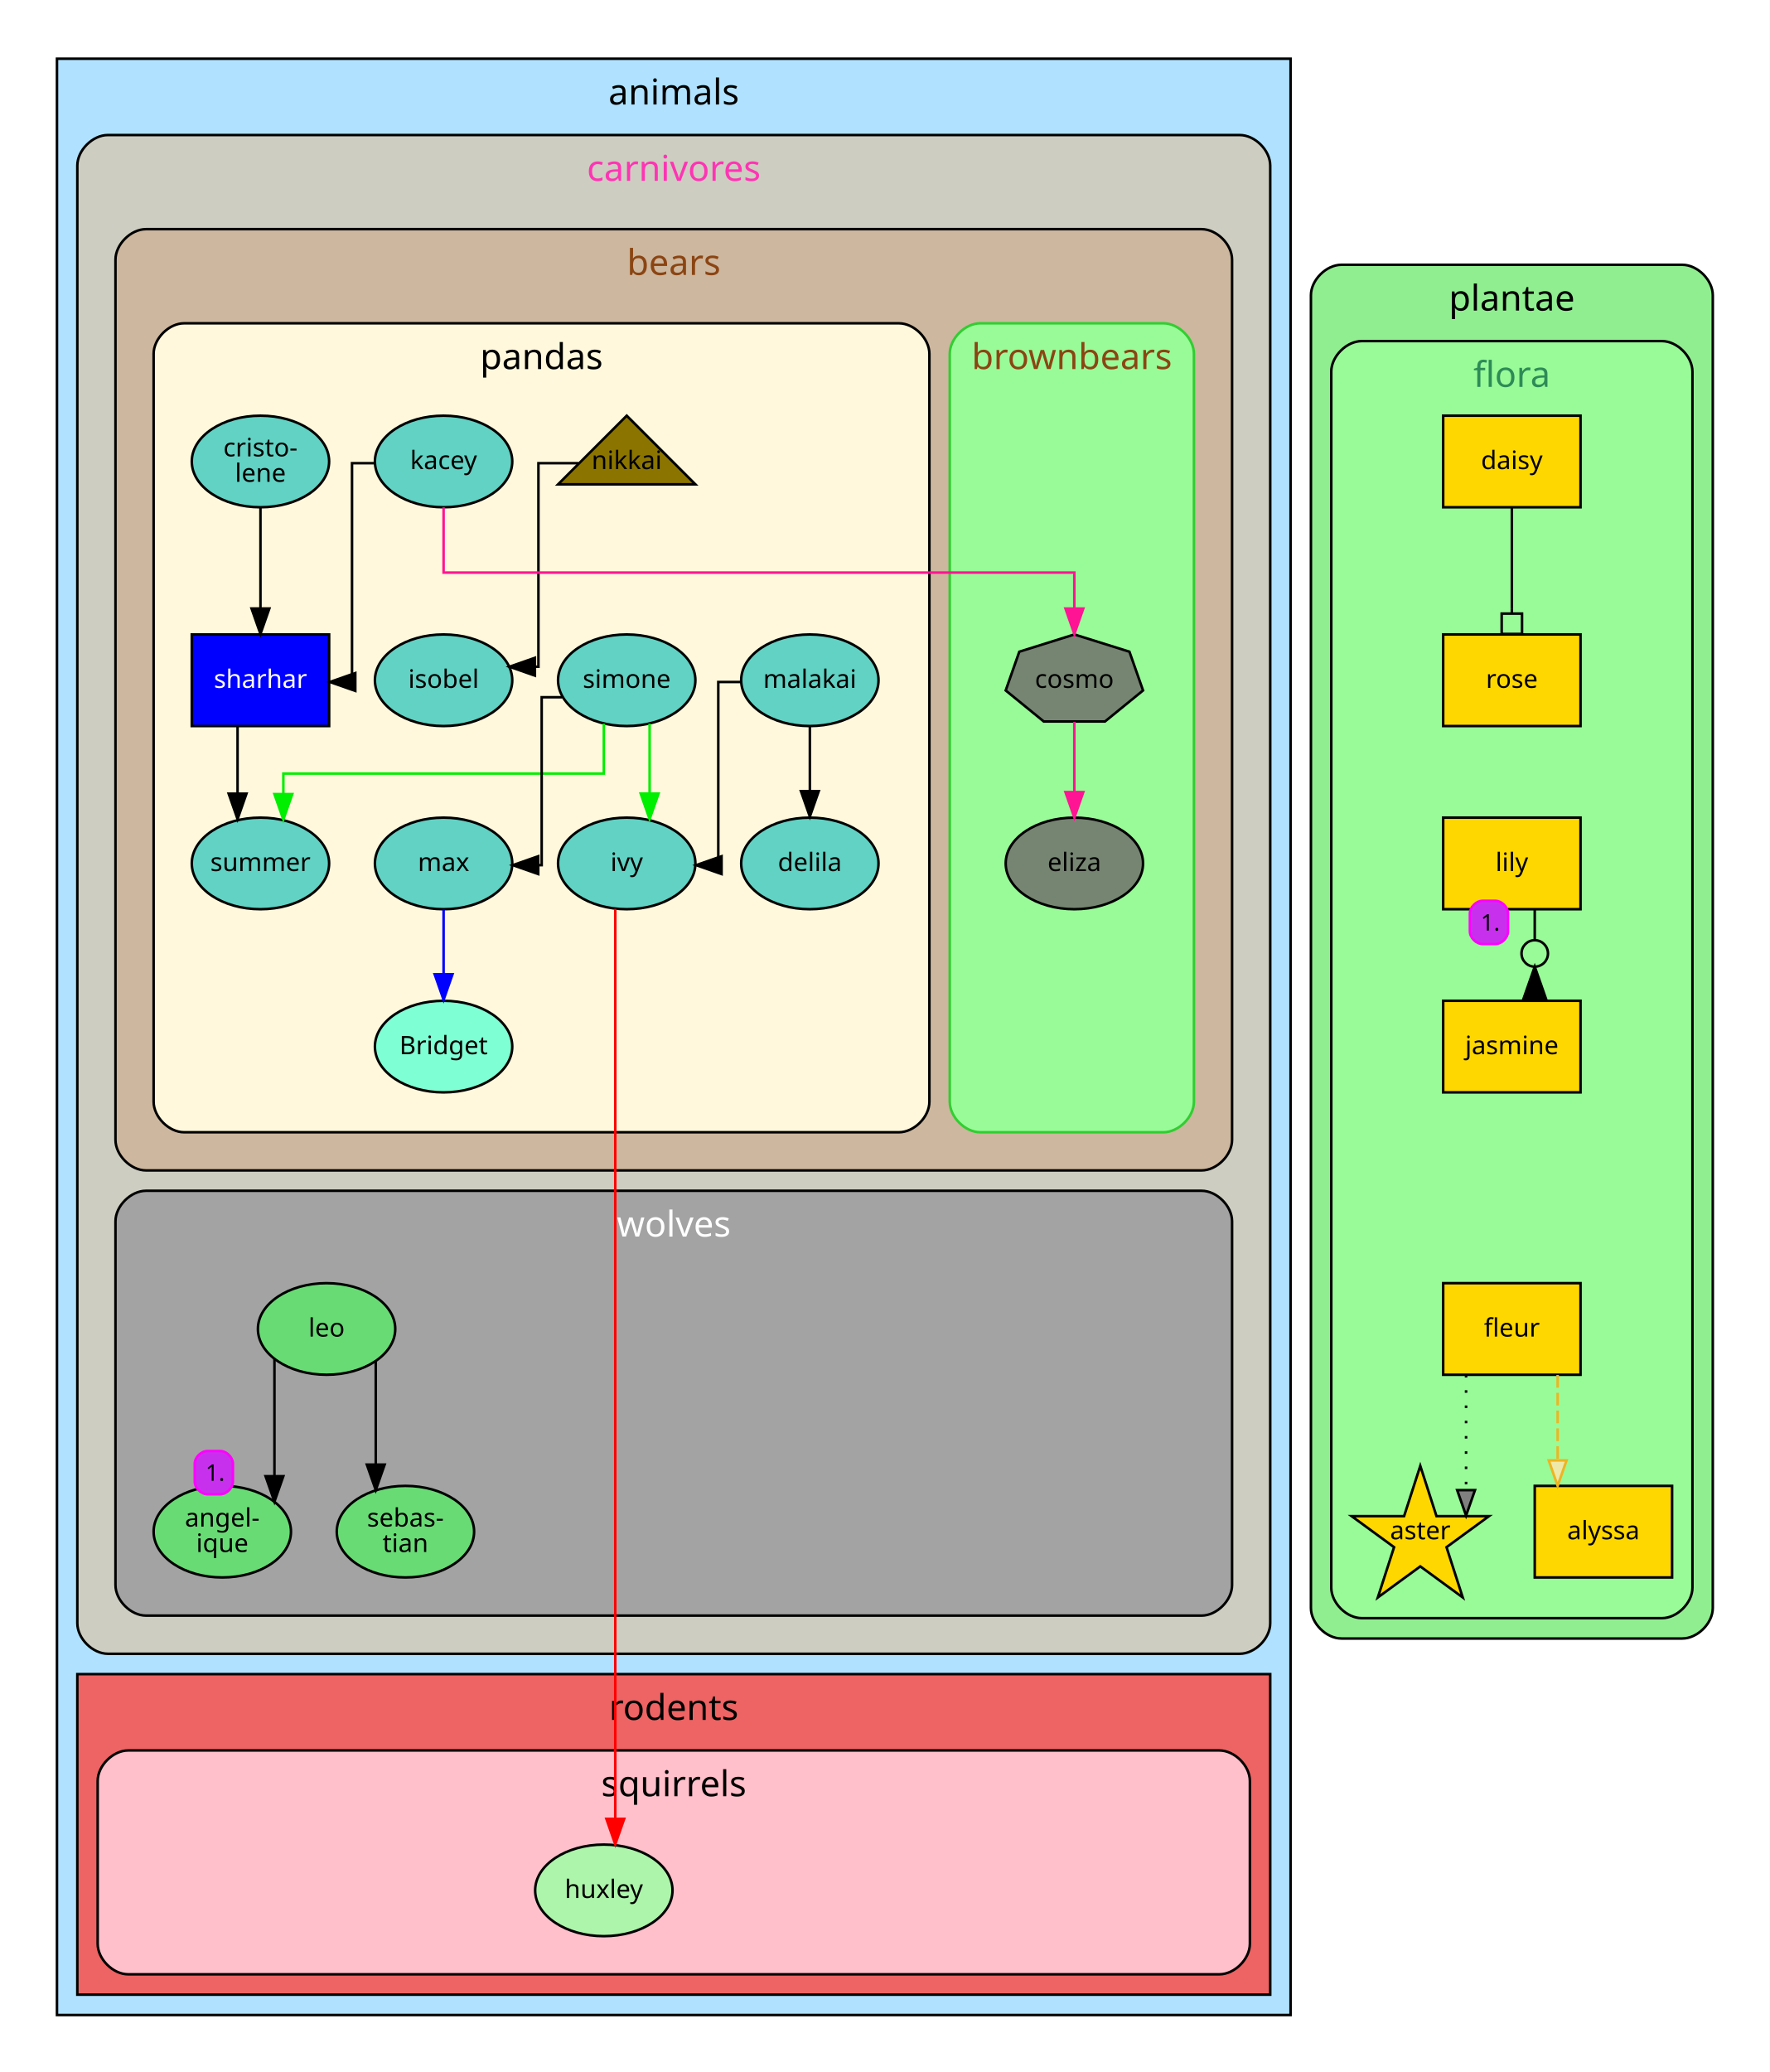
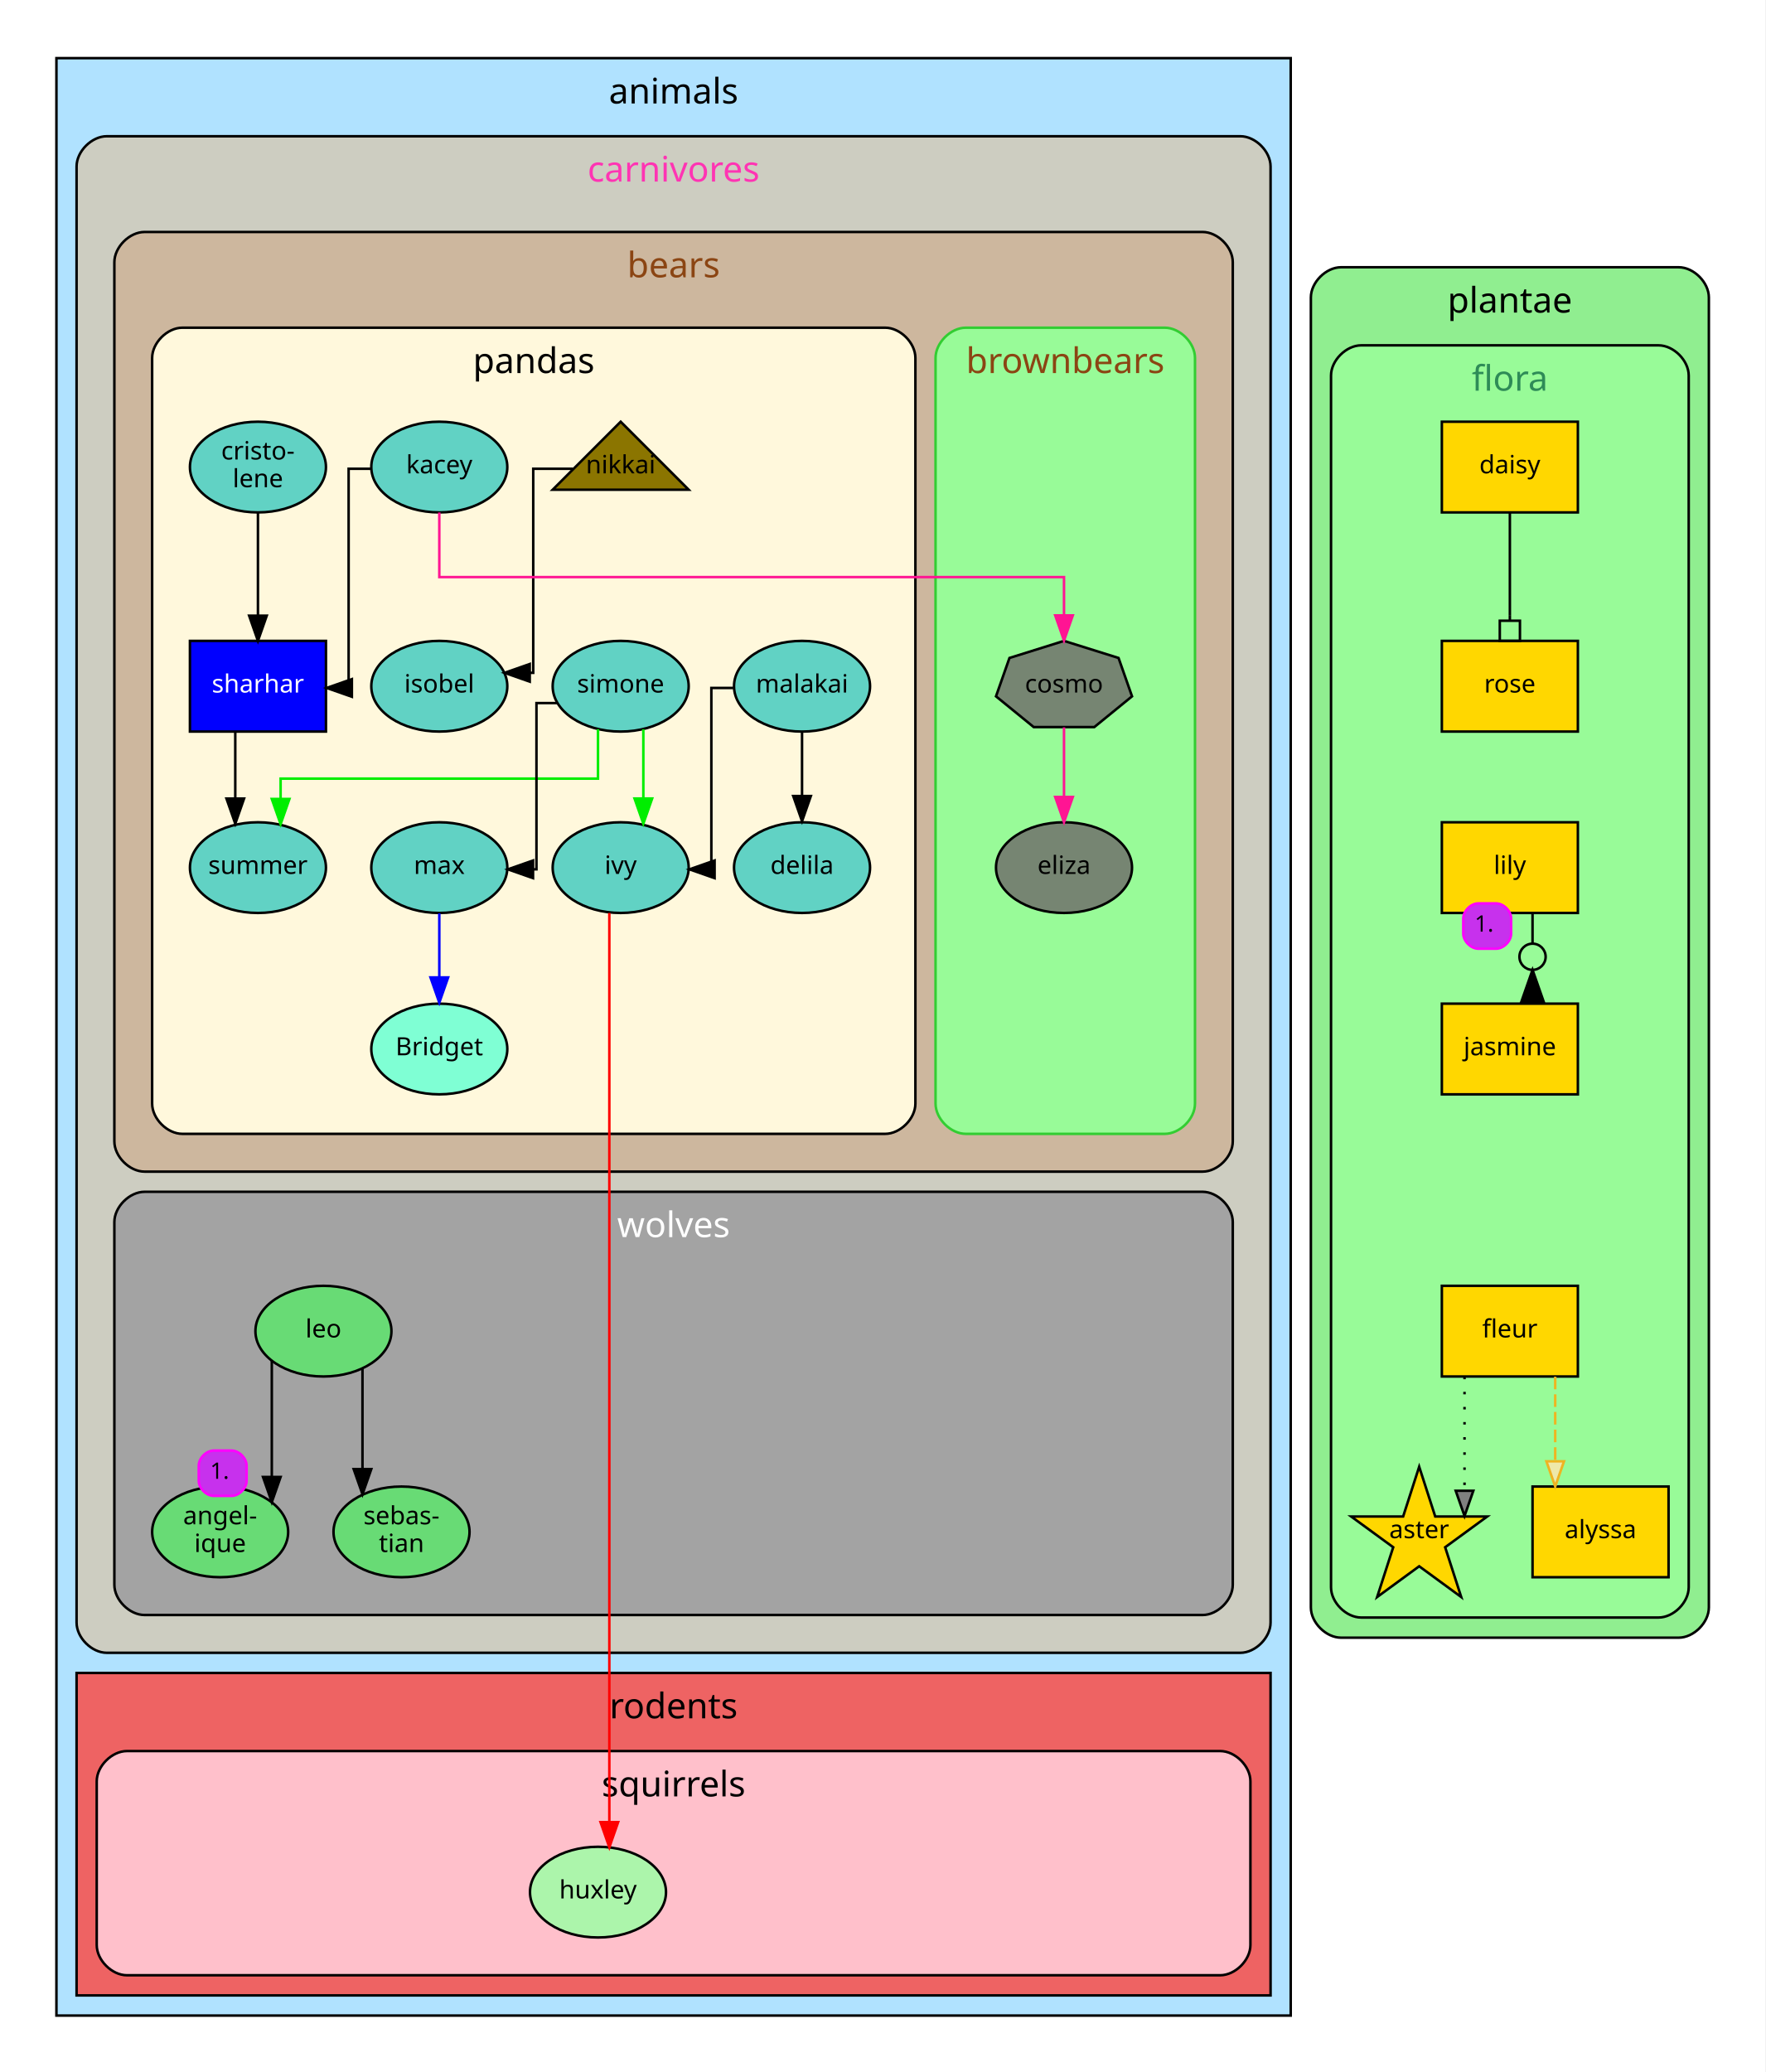
- <svg xmlns="http://www.w3.org/2000/svg" xmlns:xlink="http://www.w3.org/1999/xlink" width="695.8pt" height="814.48pt" viewBox="0.00 0.00 695.8 814.48">
-   <g id="graph0" class="graph" transform="scale(1 1) rotate(0) translate(14.4 800.08)">
-     <polygon fill="white" stroke="transparent" points="-14.4,14.4 -14.4,-800.08 681.4,-800.08 681.4,14.4 -14.4,14.4" />
+ <svg xmlns="http://www.w3.org/2000/svg" xmlns:xlink="http://www.w3.org/1999/xlink" width="700.8pt" height="822.48pt" viewBox="0.00 0.00 700.8 822.48">
+   <g id="graph0" class="graph" transform="scale(1 1) rotate(0) translate(14.4 808.08)">
+     <polygon fill="white" stroke="transparent" points="-14.4,14.4 -14.4,-808.08 686.4,-808.08 686.4,14.4 -14.4,14.4" />
    <g id="clust1" class="cluster">
-       <polygon fill="#b0e2ff" stroke="black" points="8,-777 8,-8 493,-8 493,-777 8,-777" />
-       <text text-anchor="middle" x="250.5" y="-759" font-family="sans-serif" font-size="14.00">animals</text>
+       <polygon fill="#b0e2ff" stroke="black" points="8,-785 8,-8 498,-8 498,-785 8,-785" />
+       <text text-anchor="middle" x="253" y="-767" font-family="sans-serif" font-size="14.00">animals</text>
    </g>
    <g id="clust2" class="cluster">
-       <path fill="#cdcdc1" stroke="black" d="M 28.0,-150 l 445.0,0 c 6.0 0 12.0 -6.0 12.0 -12.0 l 0,-573.0 c 0 -6.0 -6.0 -12.0 -12.0 -12.0 l -445.0,0 c -6.0 0 -12.0 6.0 -12.0 12.0 l 0,573.0 c 0 6.0 6.0 12.0 12.0 12.0" />
-       <text text-anchor="middle" x="250.5" y="-729" font-family="sans-serif" font-size="14.00" fill="#ff34b3">carnivores</text>
+       <path fill="#cdcdc1" stroke="black" d="M 28.0,-152 l 450.0,0 c 6.0 0 12.0 -6.0 12.0 -12.0 l 0,-578.0 c 0 -6.0 -6.0 -12.0 -12.0 -12.0 l -450.0,0 c -6.0 0 -12.0 6.0 -12.0 12.0 l 0,578.0 c 0 6.0 6.0 12.0 12.0 12.0" />
+       <text text-anchor="middle" x="253" y="-736" font-family="sans-serif" font-size="14.00" fill="#ff34b3">carnivores</text>
    </g>
    <g id="clust3" class="cluster">
-       <path fill="#cdb79e" stroke="black" d="M 43.0,-340 l 415.0,0 c 6.0 0 12.0 -6.0 12.0 -12.0 l 0,-346.0 c 0 -6.0 -6.0 -12.0 -12.0 -12.0 l -415.0,0 c -6.0 0 -12.0 6.0 -12.0 12.0 l 0,346.0 c 0 6.0 6.0 12.0 12.0 12.0" />
-       <text text-anchor="middle" x="250.5" y="-692" font-family="sans-serif" font-size="14.00" fill="#8b4513">bears</text>
+       <path fill="#cdb79e" stroke="black" d="M 43.0,-343 l 420.0,0 c 6.0 0 12.0 -6.0 12.0 -12.0 l 0,-349.0 c 0 -6.0 -6.0 -12.0 -12.0 -12.0 l -420.0,0 c -6.0 0 -12.0 6.0 -12.0 12.0 l 0,349.0 c 0 6.0 6.0 12.0 12.0 12.0" />
+       <text text-anchor="middle" x="253" y="-698" font-family="sans-serif" font-size="14.00" fill="#8b4513">bears</text>
    </g>
    <g id="clust4" class="cluster">
-       <path fill="#fff8dc" stroke="black" d="M 58.0,-355 l 281.0,0 c 6.0 0 12.0 -6.0 12.0 -12.0 l 0,-294.0 c 0 -6.0 -6.0 -12.0 -12.0 -12.0 l -281.0,0 c -6.0 0 -12.0 6.0 -12.0 12.0 l 0,294.0 c 0 6.0 6.0 12.0 12.0 12.0" />
-       <text text-anchor="middle" x="198.5" y="-655" font-family="sans-serif" font-size="14.00">pandas</text>
+       <path fill="#fff8dc" stroke="black" d="M 58.0,-358 l 279.0,0 c 6.0 0 12.0 -6.0 12.0 -12.0 l 0,-296.0 c 0 -6.0 -6.0 -12.0 -12.0 -12.0 l -279.0,0 c -6.0 0 -12.0 6.0 -12.0 12.0 l 0,296.0 c 0 6.0 6.0 12.0 12.0 12.0" />
+       <text text-anchor="middle" x="197.5" y="-660" font-family="sans-serif" font-size="14.00">pandas</text>
    </g>
    <g id="clust5" class="cluster">
-       <path fill="palegreen" stroke="limegreen" d="M 371.0,-355 l 72.0,0 c 6.0 0 12.0 -6.0 12.0 -12.0 l 0,-294.0 c 0 -6.0 -6.0 -12.0 -12.0 -12.0 l -72.0,0 c -6.0 0 -12.0 6.0 -12.0 12.0 l 0,294.0 c 0 6.0 6.0 12.0 12.0 12.0" />
-       <text text-anchor="middle" x="407" y="-655" font-family="sans-serif" font-size="14.00" fill="#8b4513">brownbears</text>
+       <path fill="palegreen" stroke="limegreen" d="M 369.0,-358 l 79.0,0 c 6.0 0 12.0 -6.0 12.0 -12.0 l 0,-296.0 c 0 -6.0 -6.0 -12.0 -12.0 -12.0 l -79.0,0 c -6.0 0 -12.0 6.0 -12.0 12.0 l 0,296.0 c 0 6.0 6.0 12.0 12.0 12.0" />
+       <text text-anchor="middle" x="408.5" y="-660" font-family="sans-serif" font-size="14.00" fill="#8b4513">brownbears</text>
    </g>
    <g id="clust6" class="cluster">
-       <path fill="#a3a3a3" stroke="black" d="M 43.0,-165 l 415.0,0 c 6.0 0 12.0 -6.0 12.0 -12.0 l 0,-143.0 c 0 -6.0 -6.0 -12.0 -12.0 -12.0 l -415.0,0 c -6.0 0 -12.0 6.0 -12.0 12.0 l 0,143.0 c 0 6.0 6.0 12.0 12.0 12.0" />
-       <text text-anchor="middle" x="250.5" y="-314" font-family="sans-serif" font-size="14.00" fill="white">wolves</text>
+       <path fill="#a3a3a3" stroke="black" d="M 43.0,-167 l 420.0,0 c 6.0 0 12.0 -6.0 12.0 -12.0 l 0,-144.0 c 0 -6.0 -6.0 -12.0 -12.0 -12.0 l -420.0,0 c -6.0 0 -12.0 6.0 -12.0 12.0 l 0,144.0 c 0 6.0 6.0 12.0 12.0 12.0" />
+       <text text-anchor="middle" x="253" y="-317" font-family="sans-serif" font-size="14.00" fill="white">wolves</text>
    </g>
    <g id="clust7" class="cluster">
-       <polygon fill="#ee6363" stroke="black" points="16,-142 16,-16 485,-16 485,-142 16,-142" />
-       <text text-anchor="middle" x="250.5" y="-124" font-family="sans-serif" font-size="14.00">rodents</text>
+       <polygon fill="#ee6363" stroke="black" points="16,-144 16,-16 490,-16 490,-144 16,-144" />
+       <text text-anchor="middle" x="253" y="-126" font-family="sans-serif" font-size="14.00">rodents</text>
    </g>
    <g id="clust8" class="cluster">
-       <path fill="pink" stroke="black" d="M 36.0,-24 l 429.0,0 c 6.0 0 12.0 -6.0 12.0 -12.0 l 0,-64.0 c 0 -6.0 -6.0 -12.0 -12.0 -12.0 l -429.0,0 c -6.0 0 -12.0 6.0 -12.0 12.0 l 0,64.0 c 0 6.0 6.0 12.0 12.0 12.0" />
-       <text text-anchor="middle" x="250.5" y="-94" font-family="sans-serif" font-size="14.00">squirrels</text>
+       <path fill="pink" stroke="black" d="M 36.0,-24 l 434.0,0 c 6.0 0 12.0 -6.0 12.0 -12.0 l 0,-65.0 c 0 -6.0 -6.0 -12.0 -12.0 -12.0 l -434.0,0 c -6.0 0 -12.0 6.0 -12.0 12.0 l 0,65.0 c 0 6.0 6.0 12.0 12.0 12.0" />
+       <text text-anchor="middle" x="253" y="-95" font-family="sans-serif" font-size="14.00">squirrels</text>
    </g>
    <g id="clust9" class="cluster">
-       <path fill="#90ee90" stroke="black" d="M 513.0,-156 l 134.0,0 c 6.0 0 12.0 -6.0 12.0 -12.0 l 0,-516.0 c 0 -6.0 -6.0 -12.0 -12.0 -12.0 l -134.0,0 c -6.0 0 -12.0 6.0 -12.0 12.0 l 0,516.0 c 0 6.0 6.0 12.0 12.0 12.0" />
-       <text text-anchor="middle" x="580" y="-678" font-family="sans-serif" font-size="14.00">plantae</text>
+       <path fill="#90ee90" stroke="black" d="M 518.0,-158 l 134.0,0 c 6.0 0 12.0 -6.0 12.0 -12.0 l 0,-520.0 c 0 -6.0 -6.0 -12.0 -12.0 -12.0 l -134.0,0 c -6.0 0 -12.0 6.0 -12.0 12.0 l 0,520.0 c 0 6.0 6.0 12.0 12.0 12.0" />
+       <text text-anchor="middle" x="585" y="-684" font-family="sans-serif" font-size="14.00">plantae</text>
    </g>
    <g id="clust10" class="cluster">
-       <path fill="palegreen" stroke="black" d="M 521.0,-164 l 118.0,0 c 6.0 0 12.0 -6.0 12.0 -12.0 l 0,-478.0 c 0 -6.0 -6.0 -12.0 -12.0 -12.0 l -118.0,0 c -6.0 0 -12.0 6.0 -12.0 12.0 l 0,478.0 c 0 6.0 6.0 12.0 12.0 12.0" />
-       <text text-anchor="middle" x="580" y="-648" font-family="sans-serif" font-size="14.00" fill="seagreen">flora</text>
+       <path fill="palegreen" stroke="black" d="M 526.0,-166 l 118.0,0 c 6.0 0 12.0 -6.0 12.0 -12.0 l 0,-481.0 c 0 -6.0 -6.0 -12.0 -12.0 -12.0 l -118.0,0 c -6.0 0 -12.0 6.0 -12.0 12.0 l 0,481.0 c 0 6.0 6.0 12.0 12.0 12.0" />
+       <text text-anchor="middle" x="585" y="-653" font-family="sans-serif" font-size="14.00" fill="seagreen">flora</text>
    </g>
    <g id="node1" class="node">
      <g id="a_node1">
        <a xlink:title=": " target="_blank">
-           <ellipse fill="#68db75" stroke="black" cx="145" cy="-198" rx="27" ry="18" />
-           <text text-anchor="middle" x="145" y="-200" font-family="sans-serif" font-size="10.00">sebas-</text>
-           <text text-anchor="middle" x="145" y="-190" font-family="sans-serif" font-size="10.00">tian</text>
+           <ellipse fill="#68db75" stroke="black" cx="145" cy="-200" rx="27" ry="18" />
+           <text text-anchor="middle" x="145" y="-203" font-family="sans-serif" font-size="10.00">sebas-</text>
+           <text text-anchor="middle" x="145" y="-192" font-family="sans-serif" font-size="10.00">tian</text>
        </a>
      </g>
    </g>
    <g id="node12" class="node">
      <g id="a_node12">
        <a xlink:title=": " target="_blank">
          <ellipse fill="#acf5ab" stroke="black" cx="223" cy="-57" rx="27" ry="18" />
-           <text text-anchor="middle" x="223" y="-54" font-family="sans-serif" font-size="10.00">huxley</text>
+           <text text-anchor="middle" x="223" y="-54.5" font-family="sans-serif" font-size="10.00">huxley</text>
        </a>
      </g>
    </g>
    <g id="node2" class="node">
      <g id="a_node2">
        <a xlink:title=": " target="_blank">
-           <ellipse fill="#61d2c4" stroke="black" cx="88" cy="-618.68" rx="27" ry="18" />
-           <text text-anchor="middle" x="88" y="-620.68" font-family="sans-serif" font-size="10.00">cristo-</text>
-           <text text-anchor="middle" x="88" y="-610.68" font-family="sans-serif" font-size="10.00">lene</text>
+           <ellipse fill="#61d2c4" stroke="black" cx="88" cy="-622.68" rx="27" ry="18" />
+           <text text-anchor="middle" x="88" y="-625.68" font-family="sans-serif" font-size="10.00">cristo-</text>
+           <text text-anchor="middle" x="88" y="-614.68" font-family="sans-serif" font-size="10.00">lene</text>
        </a>
      </g>
    </g>
    <g id="node6" class="node">
      <g id="a_node6">
        <a xlink:title=": " target="_blank">
-           <polygon fill="blue" stroke="black" points="115,-550.68 61,-550.68 61,-514.68 115,-514.68 115,-550.68" />
-           <text text-anchor="middle" x="88" y="-529.68" font-family="sans-serif" font-size="10.00" fill="white">sharhar</text>
+           <polygon fill="blue" stroke="black" points="115,-553.68 61,-553.68 61,-517.68 115,-517.68 115,-553.68" />
+           <text text-anchor="middle" x="88" y="-533.18" font-family="sans-serif" font-size="10.00" fill="white">sharhar</text>
        </a>
      </g>
    </g>
    <g id="edge2" class="edge">
-       <path fill="none" stroke="black" d="M88,-600.44C88,-600.44 88,-560.89 88,-560.89" />
-       <polygon fill="black" stroke="black" points="91.5,-560.89 88,-550.89 84.5,-560.89 91.5,-560.89" />
+       <path fill="none" stroke="black" d="M88,-604.65C88,-604.65 88,-563.68 88,-563.68" />
+       <polygon fill="black" stroke="black" points="91.5,-563.68 88,-553.68 84.5,-563.68 91.5,-563.68" />
    </g>
    <g id="node3" class="node">
      <g id="a_node3">
        <a xlink:title=": " target="_blank">
-           <ellipse fill="#68db75" stroke="black" cx="114" cy="-277.68" rx="27" ry="18" />
-           <text text-anchor="middle" x="114" y="-274.68" font-family="sans-serif" font-size="10.00">leo</text>
+           <ellipse fill="#68db75" stroke="black" cx="114" cy="-279.68" rx="27" ry="18" />
+           <text text-anchor="middle" x="114" y="-277.18" font-family="sans-serif" font-size="10.00">leo</text>
        </a>
      </g>
    </g>
    <g id="edge4" class="edge">
-       <path fill="none" stroke="black" d="M133.33,-264.88C133.33,-264.88 133.33,-224.36 133.33,-224.36" />
-       <polygon fill="black" stroke="black" points="136.83,-224.36 133.33,-214.36 129.83,-224.36 136.83,-224.36" />
+       <path fill="none" stroke="black" d="M129.5,-264.69C129.5,-264.69 129.5,-224.92 129.5,-224.92" />
+       <polygon fill="black" stroke="black" points="133,-224.92 129.5,-214.92 126,-224.92 133,-224.92" />
    </g>
    <g id="node25" class="node">
      <g id="a_node25">
        <a xlink:title=": " target="_blank">
-           <ellipse fill="#68db75" stroke="black" cx="73" cy="-198" rx="27" ry="18" />
-           <text text-anchor="middle" x="73" y="-200" font-family="sans-serif" font-size="10.00">angel-</text>
-           <text text-anchor="middle" x="73" y="-190" font-family="sans-serif" font-size="10.00">ique</text>
+           <ellipse fill="#68db75" stroke="black" cx="73" cy="-200" rx="27" ry="18" />
+           <text text-anchor="middle" x="73" y="-203" font-family="sans-serif" font-size="10.00">angel-</text>
+           <text text-anchor="middle" x="73" y="-192" font-family="sans-serif" font-size="10.00">ique</text>
        </a>
      </g>
    </g>
    <g id="edge3" class="edge">
-       <path fill="none" stroke="black" d="M93.5,-265.92C93.5,-265.92 93.5,-219.81 93.5,-219.81" />
-       <polygon fill="black" stroke="black" points="97,-219.81 93.5,-209.81 90,-219.81 97,-219.81" />
+       <path fill="none" stroke="black" d="M93.5,-267.92C93.5,-267.92 93.5,-221.81 93.5,-221.81" />
+       <polygon fill="black" stroke="black" points="97,-221.81 93.5,-211.81 90,-221.81 97,-221.81" />
    </g>
    <g id="node4" class="node">
      <g id="a_node4">
        <a xlink:title=": " target="_blank">
-           <ellipse fill="#61d2c4" stroke="black" cx="304" cy="-460.68" rx="27" ry="18" />
-           <text text-anchor="middle" x="304" y="-457.68" font-family="sans-serif" font-size="10.00">delila</text>
+           <ellipse fill="#61d2c4" stroke="black" cx="304" cy="-463.68" rx="27" ry="18" />
+           <text text-anchor="middle" x="304" y="-461.18" font-family="sans-serif" font-size="10.00">delila</text>
        </a>
      </g>
    </g>
    <g id="node5" class="node">
      <g id="a_node5">
        <a xlink:title=": " target="_blank">
-           <polygon fill="gold" stroke="black" points="607,-550.68 553,-550.68 553,-514.68 607,-514.68 607,-550.68" />
-           <text text-anchor="middle" x="580" y="-529.68" font-family="sans-serif" font-size="10.00">rose</text>
+           <polygon fill="gold" stroke="black" points="612,-553.68 558,-553.68 558,-517.68 612,-517.68 612,-553.68" />
+           <text text-anchor="middle" x="585" y="-533.18" font-family="sans-serif" font-size="10.00">rose</text>
        </a>
      </g>
    </g>
    <g id="node21" class="node">
      <g id="a_node21">
        <a xlink:title=": " target="_blank">
-           <polygon fill="gold" stroke="black" points="607,-478.68 553,-478.68 553,-442.68 607,-442.68 607,-478.68" />
-           <text text-anchor="middle" x="580" y="-457.68" font-family="sans-serif" font-size="10.00">lily</text>
+           <polygon fill="gold" stroke="black" points="612,-481.68 558,-481.68 558,-445.68 612,-445.68 612,-481.68" />
+           <text text-anchor="middle" x="585" y="-461.18" font-family="sans-serif" font-size="10.00">lily</text>
        </a>
      </g>
    </g>
    <g id="node16" class="node">
      <g id="a_node16">
        <a xlink:title=": " target="_blank">
-           <ellipse fill="#61d2c4" stroke="black" cx="88" cy="-460.68" rx="27" ry="18" />
-           <text text-anchor="middle" x="88" y="-457.68" font-family="sans-serif" font-size="10.00">summer</text>
+           <ellipse fill="#61d2c4" stroke="black" cx="88" cy="-463.68" rx="27" ry="18" />
+           <text text-anchor="middle" x="88" y="-461.18" font-family="sans-serif" font-size="10.00">summer</text>
        </a>
      </g>
    </g>
    <g id="edge6" class="edge">
-       <path fill="none" stroke="black" d="M79,-514.51C79,-514.51 79,-488.1 79,-488.1" />
-       <polygon fill="black" stroke="black" points="82.5,-488.1 79,-478.1 75.5,-488.1 82.5,-488.1" />
+       <path fill="none" stroke="black" d="M79,-517.51C79,-517.51 79,-491.1 79,-491.1" />
+       <polygon fill="black" stroke="black" points="82.5,-491.1 79,-481.1 75.5,-491.1 82.5,-491.1" />
    </g>
    <g id="node7" class="node">
      <g id="a_node7">
        <a xlink:title=": " target="_blank">
-           <polygon fill="gold" stroke="black" points="607,-636.68 553,-636.68 553,-600.68 607,-600.68 607,-636.68" />
-           <text text-anchor="middle" x="580" y="-615.68" font-family="sans-serif" font-size="10.00">daisy</text>
+           <polygon fill="gold" stroke="black" points="612,-640.68 558,-640.68 558,-604.68 612,-604.68 612,-640.68" />
+           <text text-anchor="middle" x="585" y="-620.18" font-family="sans-serif" font-size="10.00">daisy</text>
        </a>
      </g>
    </g>
    <g id="edge7" class="edge">
-       <path fill="none" stroke="black" d="M580,-600.44C580,-600.44 580,-560.89 580,-560.89" />
-       <polygon fill="none" stroke="black" points="576,-550.89 584,-550.89 584,-558.89 576,-558.89 576,-550.89" />
-       <polyline fill="none" stroke="black" points="580,-558.89 580,-560.89 " />
+       <path fill="none" stroke="black" d="M585,-604.65C585,-604.65 585,-563.68 585,-563.68" />
+       <polygon fill="none" stroke="black" points="581,-553.68 589,-553.68 589,-561.68 581,-561.68 581,-553.68" />
+       <polyline fill="none" stroke="black" points="585,-561.68 585,-563.68 " />
    </g>
    <g id="node8" class="node">
      <g id="a_node8">
        <a xlink:title=": " target="_blank">
-           <polygon fill="gold" stroke="black" points="643,-216 589,-216 589,-180 643,-180 643,-216" />
-           <text text-anchor="middle" x="616" y="-195" font-family="sans-serif" font-size="10.00">alyssa</text>
+           <polygon fill="gold" stroke="black" points="648,-218 594,-218 594,-182 648,-182 648,-218" />
+           <text text-anchor="middle" x="621" y="-197.5" font-family="sans-serif" font-size="10.00">alyssa</text>
        </a>
      </g>
    </g>
    <g id="node9" class="node">
      <g id="a_node9">
        <a xlink:title=": " target="_blank">
-           <polygon fill="gold" stroke="black" points="607,-406.68 553,-406.68 553,-370.68 607,-370.68 607,-406.68" />
-           <text text-anchor="middle" x="580" y="-385.68" font-family="sans-serif" font-size="10.00">jasmine</text>
+           <polygon fill="gold" stroke="black" points="612,-409.68 558,-409.68 558,-373.68 612,-373.68 612,-409.68" />
+           <text text-anchor="middle" x="585" y="-389.18" font-family="sans-serif" font-size="10.00">jasmine</text>
        </a>
      </g>
    </g>
    <g id="node22" class="node">
      <g id="a_node22">
        <a xlink:title=": " target="_blank">
-           <polygon fill="gold" stroke="black" points="607,-295.68 553,-295.68 553,-259.68 607,-259.68 607,-295.68" />
-           <text text-anchor="middle" x="580" y="-274.68" font-family="sans-serif" font-size="10.00">fleur</text>
+           <polygon fill="gold" stroke="black" points="612,-297.68 558,-297.68 558,-261.68 612,-261.68 612,-297.68" />
+           <text text-anchor="middle" x="585" y="-277.18" font-family="sans-serif" font-size="10.00">fleur</text>
        </a>
      </g>
    </g>
    <g id="node10" class="node">
      <g id="a_node10">
        <a xlink:href="https://www.mpaa.org/the-credits/" xlink:title=": " target="_blank">
-           <ellipse fill="#61d2c4" stroke="black" cx="232" cy="-532.68" rx="27" ry="18" />
-           <text text-anchor="middle" x="232" y="-529.68" font-family="sans-serif" font-size="10.00">simone</text>
+           <ellipse fill="#61d2c4" stroke="black" cx="232" cy="-535.68" rx="27" ry="18" />
+           <text text-anchor="middle" x="232" y="-533.18" font-family="sans-serif" font-size="10.00">simone</text>
        </a>
      </g>
    </g>
    <g id="edge9" class="edge">
-       <path fill="none" stroke="#00ee00" d="M223,-515.63C223,-506.05 223,-496 223,-496 223,-496 97,-496 97,-496 97,-496 97,-487.93 97,-487.93" />
-       <polygon fill="#00ee00" stroke="#00ee00" points="100.5,-487.93 97,-477.93 93.5,-487.93 100.5,-487.93" />
+       <path fill="none" stroke="#00ee00" d="M223,-518.63C223,-509.05 223,-499 223,-499 223,-499 97,-499 97,-499 97,-499 97,-490.93 97,-490.93" />
+       <polygon fill="#00ee00" stroke="#00ee00" points="100.5,-490.93 97,-480.93 93.5,-490.93 100.5,-490.93" />
    </g>
    <g id="node19" class="node">
      <g id="a_node19">
        <a xlink:title=": " target="_blank">
-           <ellipse fill="#61d2c4" stroke="black" cx="160" cy="-460.68" rx="27" ry="18" />
-           <text text-anchor="middle" x="160" y="-457.68" font-family="sans-serif" font-size="10.00">max</text>
+           <ellipse fill="#61d2c4" stroke="black" cx="160" cy="-463.68" rx="27" ry="18" />
+           <text text-anchor="middle" x="160" y="-461.18" font-family="sans-serif" font-size="10.00">max</text>
        </a>
      </g>
    </g>
    <g id="edge11" class="edge">
-       <path fill="none" stroke="black" d="M206.66,-526C202,-526 198.57,-526 198.57,-526 198.57,-526 198.57,-460 198.57,-460 198.57,-460 197.21,-460 197.21,-460" />
-       <polygon fill="black" stroke="black" points="197.21,-456.5 187.21,-460 197.21,-463.5 197.21,-456.5" />
+       <path fill="none" stroke="black" d="M206.66,-529C202,-529 198.57,-529 198.57,-529 198.57,-529 198.57,-463 198.57,-463 198.57,-463 197.21,-463 197.21,-463" />
+       <polygon fill="black" stroke="black" points="197.21,-459.5 187.21,-463 197.21,-466.5 197.21,-459.5" />
    </g>
    <g id="node24" class="node">
      <g id="a_node24">
        <a xlink:title=": " target="_blank">
-           <ellipse fill="#61d2c4" stroke="black" cx="232" cy="-460.68" rx="27" ry="18" />
-           <text text-anchor="middle" x="232" y="-457.68" font-family="sans-serif" font-size="10.00">ivy</text>
+           <ellipse fill="#61d2c4" stroke="black" cx="232" cy="-463.68" rx="27" ry="18" />
+           <text text-anchor="middle" x="232" y="-461.18" font-family="sans-serif" font-size="10.00">ivy</text>
        </a>
      </g>
    </g>
    <g id="edge10" class="edge">
-       <path fill="none" stroke="#00ee00" d="M241,-515.62C241,-515.62 241,-488.12 241,-488.12" />
-       <polygon fill="#00ee00" stroke="#00ee00" points="244.5,-488.12 241,-478.12 237.5,-488.12 244.5,-488.12" />
+       <path fill="none" stroke="#00ee00" d="M241,-518.62C241,-518.62 241,-491.12 241,-491.12" />
+       <polygon fill="#00ee00" stroke="#00ee00" points="244.5,-491.12 241,-481.12 237.5,-491.12 244.5,-491.12" />
    </g>
    <g id="node11" class="node">
      <g id="a_node11">
        <a xlink:title=": " target="_blank">
-           <polygon fill="#768572" stroke="black" points="435,-528.67 429.65,-543.9 408,-550.68 386.35,-543.9 381,-528.67 395.98,-516.46 420.02,-516.46 435,-528.67" />
-           <text text-anchor="middle" x="408" y="-529.68" font-family="sans-serif" font-size="10.00">cosmo</text>
+           <polygon fill="#768572" stroke="black" points="435,-531.67 429.65,-546.9 408,-553.68 386.35,-546.9 381,-531.67 395.98,-519.46 420.02,-519.46 435,-531.67" />
+           <text text-anchor="middle" x="408" y="-533.18" font-family="sans-serif" font-size="10.00">cosmo</text>
        </a>
      </g>
    </g>
    <g id="node20" class="node">
      <g id="a_node20">
        <a xlink:title=": " target="_blank">
-           <ellipse fill="#768572" stroke="black" cx="408" cy="-460.68" rx="27" ry="18" />
-           <text text-anchor="middle" x="408" y="-457.68" font-family="sans-serif" font-size="10.00">eliza</text>
+           <ellipse fill="#768572" stroke="black" cx="408" cy="-463.68" rx="27" ry="18" />
+           <text text-anchor="middle" x="408" y="-461.18" font-family="sans-serif" font-size="10.00">eliza</text>
        </a>
      </g>
    </g>
    <g id="edge12" class="edge">
-       <path fill="none" stroke="deeppink" d="M408,-516.34C408,-516.34 408,-488.72 408,-488.72" />
-       <polygon fill="deeppink" stroke="deeppink" points="411.5,-488.72 408,-478.72 404.5,-488.72 411.5,-488.72" />
+       <path fill="none" stroke="deeppink" d="M408,-519.34C408,-519.34 408,-491.72 408,-491.72" />
+       <polygon fill="deeppink" stroke="deeppink" points="411.5,-491.72 408,-481.72 404.5,-491.72 411.5,-491.72" />
    </g>
    <g id="node13" class="node">
      <g id="a_node13">
        <a xlink:title=": " target="_blank">
-           <polygon fill="#8b7500" stroke="black" points="232,-636.68 205,-609.68 259,-609.68 232,-636.68" />
-           <text text-anchor="middle" x="232" y="-615.68" font-family="sans-serif" font-size="10.00">nikkai</text>
+           <polygon fill="#8b7500" stroke="black" points="232,-640.68 205,-613.68 259,-613.68 232,-640.68" />
+           <text text-anchor="middle" x="232" y="-620.18" font-family="sans-serif" font-size="10.00">nikkai</text>
        </a>
      </g>
    </g>
    <g id="node15" class="node">
      <g id="a_node15">
        <a xlink:title=": " target="_blank">
-           <ellipse fill="#61d2c4" stroke="black" cx="160" cy="-532.68" rx="27" ry="18" />
-           <text text-anchor="middle" x="160" y="-529.68" font-family="sans-serif" font-size="10.00">isobel</text>
+           <ellipse fill="#61d2c4" stroke="black" cx="160" cy="-535.68" rx="27" ry="18" />
+           <text text-anchor="middle" x="160" y="-533.18" font-family="sans-serif" font-size="10.00">isobel</text>
        </a>
      </g>
    </g>
    <g id="edge15" class="edge">
-       <path fill="none" stroke="black" d="M213.02,-618C204.91,-618 197.29,-618 197.29,-618 197.29,-618 197.29,-538 197.29,-538 197.29,-538 195.9,-538 195.9,-538" />
-       <polygon fill="black" stroke="black" points="195.9,-534.5 185.9,-538 195.9,-541.5 195.9,-534.5" />
+       <path fill="none" stroke="black" d="M213.02,-622C204.91,-622 197.29,-622 197.29,-622 197.29,-622 197.29,-541 197.29,-541 197.29,-541 195.9,-541 195.9,-541" />
+       <polygon fill="black" stroke="black" points="195.9,-537.5 185.9,-541 195.9,-544.5 195.9,-537.5" />
    </g>
    <g id="node14" class="node">
      <g id="a_node14">
        <a xlink:title=": " target="_blank">
-           <ellipse fill="#61d2c4" stroke="black" cx="160" cy="-618.68" rx="27" ry="18" />
-           <text text-anchor="middle" x="160" y="-615.68" font-family="sans-serif" font-size="10.00">kacey</text>
+           <ellipse fill="#61d2c4" stroke="black" cx="160" cy="-622.68" rx="27" ry="18" />
+           <text text-anchor="middle" x="160" y="-620.18" font-family="sans-serif" font-size="10.00">kacey</text>
        </a>
      </g>
    </g>
    <g id="edge17" class="edge">
-       <path fill="none" stroke="black" d="M132.71,-618C127.69,-618 124,-618 124,-618 124,-618 124,-532 124,-532 124,-532 123.13,-532 123.13,-532" />
-       <polygon fill="black" stroke="black" points="125.29,-528.5 115.29,-532 125.29,-535.5 125.29,-528.5" />
+       <path fill="none" stroke="black" d="M132.71,-622C127.69,-622 124,-622 124,-622 124,-622 124,-535 124,-535 124,-535 123.13,-535 123.13,-535" />
+       <polygon fill="black" stroke="black" points="125.29,-531.5 115.29,-535 125.29,-538.5 125.29,-531.5" />
    </g>
    <g id="edge16" class="edge">
-       <path fill="none" stroke="deeppink" d="M160,-600.66C160,-588.63 160,-575 160,-575 160,-575 408,-575 408,-575 408,-575 408,-560.87 408,-560.87" />
-       <polygon fill="deeppink" stroke="deeppink" points="411.5,-560.87 408,-550.87 404.5,-560.87 411.5,-560.87" />
+       <path fill="none" stroke="deeppink" d="M160,-604.66C160,-592.63 160,-579 160,-579 160,-579 408,-579 408,-579 408,-579 408,-563.8 408,-563.8" />
+       <polygon fill="deeppink" stroke="deeppink" points="411.5,-563.8 408,-553.8 404.5,-563.8 411.5,-563.8" />
    </g>
    <g id="node17" class="node">
      <g id="a_node17">
        <a xlink:title=": " target="_blank">
-           <polygon fill="gold" stroke="black" points="571,-204.1 550.37,-204.1 544,-223.86 537.63,-204.1 517,-204.1 533.69,-191.9 527.31,-172.14 544,-184.35 560.69,-172.14 554.31,-191.9 571,-204.1" />
-           <text text-anchor="middle" x="544" y="-195" font-family="sans-serif" font-size="10.00">aster</text>
+           <polygon fill="gold" stroke="black" points="576,-206.1 555.37,-206.1 549,-225.86 542.63,-206.1 522,-206.1 538.69,-193.9 532.31,-174.14 549,-186.35 565.69,-174.14 559.31,-193.9 576,-206.1" />
+           <text text-anchor="middle" x="549" y="-197.5" font-family="sans-serif" font-size="10.00">aster</text>
        </a>
      </g>
    </g>
    <g id="node18" class="node">
      <g id="a_node18">
        <a xlink:title=": " target="_blank">
-           <ellipse fill="aquamarine" stroke="black" cx="160" cy="-388.68" rx="27" ry="18" />
-           <text text-anchor="middle" x="160" y="-385.68" font-family="sans-serif" font-size="10.00">Bridget</text>
+           <ellipse fill="aquamarine" stroke="black" cx="160" cy="-391.68" rx="27" ry="18" />
+           <text text-anchor="middle" x="160" y="-389.18" font-family="sans-serif" font-size="10.00">Bridget</text>
        </a>
      </g>
    </g>
    <g id="edge25" class="edge">
-       <path fill="none" stroke="blue" d="M160,-442.51C160,-442.51 160,-417.09 160,-417.09" />
-       <polygon fill="blue" stroke="blue" points="163.5,-417.09 160,-407.09 156.5,-417.09 163.5,-417.09" />
+       <path fill="none" stroke="blue" d="M160,-445.51C160,-445.51 160,-420.09 160,-420.09" />
+       <polygon fill="blue" stroke="blue" points="163.5,-420.09 160,-410.09 156.5,-420.09 163.5,-420.09" />
    </g>
    <g id="edge27" class="edge">
-       <path fill="none" stroke="black" d="M589,-442.51C589,-442.51 589,-430.49 589,-430.49" />
-       <polygon fill="black" stroke="black" points="593.55,-407.09 589,-420.09 584.45,-407.09 593.55,-407.09" />
-       <ellipse fill="none" stroke="black" cx="589" cy="-425.29" rx="5.2" ry="5.2" />
+       <path fill="none" stroke="black" d="M594,-445.51C594,-445.51 594,-433.49 594,-433.49" />
+       <polygon fill="black" stroke="black" points="598.55,-410.09 594,-423.09 589.45,-410.09 598.55,-410.09" />
+       <ellipse fill="none" stroke="black" cx="594" cy="-428.29" rx="5.2" ry="5.2" />
    </g>
    <g id="edge29" class="edge">
-       <path fill="none" stroke="#eeb422" stroke-dasharray="5,2" d="M598,-259.6C598,-259.6 598,-226.01 598,-226.01" />
-       <polygon fill="palegoldenrod" stroke="#eeb422" points="601.5,-226.01 598,-216.01 594.5,-226.01 601.5,-226.01" />
+       <path fill="none" stroke="#eeb422" stroke-dasharray="5,2" d="M603,-261.6C603,-261.6 603,-228.01 603,-228.01" />
+       <polygon fill="palegoldenrod" stroke="#eeb422" points="606.5,-228.01 603,-218.01 599.5,-228.01 606.5,-228.01" />
    </g>
    <g id="edge28" class="edge">
-       <path fill="none" stroke="black" stroke-dasharray="1,5" d="M562,-259.6C562,-259.6 562,-214.32 562,-214.32" />
-       <polygon fill="gray" stroke="black" points="565.5,-214.32 562,-204.32 558.5,-214.32 565.5,-214.32" />
+       <path fill="none" stroke="black" stroke-dasharray="1,5" d="M567,-261.6C567,-261.6 567,-216.32 567,-216.32" />
+       <polygon fill="gray" stroke="black" points="570.5,-216.32 567,-206.32 563.5,-216.32 570.5,-216.32" />
    </g>
    <g id="node23" class="node">
      <g id="a_node23">
        <a xlink:title=": " target="_blank">
-           <ellipse fill="#61d2c4" stroke="black" cx="304" cy="-532.68" rx="27" ry="18" />
-           <text text-anchor="middle" x="304" y="-529.68" font-family="sans-serif" font-size="10.00">malakai</text>
+           <ellipse fill="#61d2c4" stroke="black" cx="304" cy="-535.68" rx="27" ry="18" />
+           <text text-anchor="middle" x="304" y="-533.18" font-family="sans-serif" font-size="10.00">malakai</text>
        </a>
      </g>
    </g>
    <g id="edge31" class="edge">
-       <path fill="none" stroke="black" d="M304,-514.51C304,-514.51 304,-489.09 304,-489.09" />
-       <polygon fill="black" stroke="black" points="307.5,-489.09 304,-479.09 300.5,-489.09 307.5,-489.09" />
+       <path fill="none" stroke="black" d="M304,-517.51C304,-517.51 304,-492.09 304,-492.09" />
+       <polygon fill="black" stroke="black" points="307.5,-492.09 304,-482.09 300.5,-492.09 307.5,-492.09" />
    </g>
    <g id="edge30" class="edge">
-       <path fill="none" stroke="black" d="M276.71,-532C271.69,-532 268,-532 268,-532 268,-532 268,-460 268,-460 268,-460 267.13,-460 267.13,-460" />
-       <polygon fill="black" stroke="black" points="269.29,-456.5 259.29,-460 269.29,-463.5 269.29,-456.5" />
+       <path fill="none" stroke="black" d="M276.71,-535C271.69,-535 268,-535 268,-535 268,-535 268,-463 268,-463 268,-463 267.13,-463 267.13,-463" />
+       <polygon fill="black" stroke="black" points="269.29,-459.5 259.29,-463 269.29,-466.5 269.29,-459.5" />
    </g>
    <g id="edge32" class="edge">
-       <path fill="none" stroke="red" d="M227.5,-442.81C227.5,-442.81 227.5,-85.12 227.5,-85.12" />
-       <polygon fill="red" stroke="red" points="231,-85.12 227.5,-75.12 224,-85.12 231,-85.12" />
+       <path fill="none" stroke="red" d="M227.5,-445.68C227.5,-445.68 227.5,-84.79 227.5,-84.79" />
+       <polygon fill="red" stroke="red" points="231,-84.79 227.5,-74.79 224,-84.79 231,-84.79" />
    </g>
    <g id="edge33" class="edge">
-       <path fill="none" stroke="transparent" stroke-dasharray="1,5" d="M69.67,-216.2C69.67,-270.9 69.67,-430 69.67,-430 69.67,-430 571,-430 571,-430 571,-430 571,-432.48 571,-432.48" />
-       <polygon fill="transparent" stroke="transparent" points="567.5,-432.48 571,-442.48 574.5,-432.48 567.5,-432.48" />
-       <path fill="#c731ed" stroke="transparent" d="M568.5,-428.98C568.5,-428.98 573.5,-428.98 573.5,-428.98 576,-428.98 578.5,-431.48 578.5,-433.98 578.5,-433.98 578.5,-440.98 578.5,-440.98 578.5,-443.48 576,-445.98 573.5,-445.98 573.5,-445.98 568.5,-445.98 568.5,-445.98 566,-445.98 563.5,-443.48 563.5,-440.98 563.5,-440.98 563.5,-433.98 563.5,-433.98 563.5,-431.48 566,-428.98 568.5,-428.98" />
-       <text text-anchor="start" x="567.75" y="-434.28" font-family="sans-serif" font-size="9.00">1.</text>
-       <path fill="none" stroke="magenta" d="M568.5,-428.98C568.5,-428.98 573.5,-428.98 573.5,-428.98 576,-428.98 578.5,-431.48 578.5,-433.98 578.5,-433.98 578.5,-440.98 578.5,-440.98 578.5,-443.48 576,-445.98 573.5,-445.98 573.5,-445.98 568.5,-445.98 568.5,-445.98 566,-445.98 563.5,-443.48 563.5,-440.98 563.5,-440.98 563.5,-433.98 563.5,-433.98 563.5,-431.48 566,-428.98 568.5,-428.98" />
-       <path fill="#c731ed" stroke="transparent" d="M67.17,-212.7C67.17,-212.7 72.17,-212.7 72.17,-212.7 74.67,-212.7 77.17,-215.2 77.17,-217.7 77.17,-217.7 77.17,-224.7 77.17,-224.7 77.17,-227.2 74.67,-229.7 72.17,-229.7 72.17,-229.7 67.17,-229.7 67.17,-229.7 64.67,-229.7 62.17,-227.2 62.17,-224.7 62.17,-224.7 62.17,-217.7 62.17,-217.7 62.17,-215.2 64.67,-212.7 67.17,-212.7" />
-       <text text-anchor="start" x="66.41" y="-218" font-family="sans-serif" font-size="9.00">1.</text>
-       <path fill="none" stroke="magenta" d="M67.17,-212.7C67.17,-212.7 72.17,-212.7 72.17,-212.7 74.67,-212.7 77.17,-215.2 77.17,-217.7 77.17,-217.7 77.17,-224.7 77.17,-224.7 77.17,-227.2 74.67,-229.7 72.17,-229.7 72.17,-229.7 67.17,-229.7 67.17,-229.7 64.67,-229.7 62.17,-227.2 62.17,-224.7 62.17,-224.7 62.17,-217.7 62.17,-217.7 62.17,-215.2 64.67,-212.7 67.17,-212.7" />
+       <path fill="none" stroke="transparent" stroke-dasharray="1,5" d="M74,-218.28C74,-273.21 74,-433 74,-433 74,-433 576,-433 576,-433 576,-433 576,-435.48 576,-435.48" />
+       <polygon fill="transparent" stroke="transparent" points="572.5,-435.48 576,-445.48 579.5,-435.48 572.5,-435.48" />
+       <path fill="#c731ed" stroke="transparent" d="M572.5,-431.48C572.5,-431.48 579.5,-431.48 579.5,-431.48 582.5,-431.48 585.5,-434.48 585.5,-437.48 585.5,-437.48 585.5,-443.48 585.5,-443.48 585.5,-446.48 582.5,-449.48 579.5,-449.48 579.5,-449.48 572.5,-449.48 572.5,-449.48 569.5,-449.48 566.5,-446.48 566.5,-443.48 566.5,-443.48 566.5,-437.48 566.5,-437.48 566.5,-434.48 569.5,-431.48 572.5,-431.48" />
+       <text text-anchor="start" x="571" y="-438.28" font-family="sans-serif" font-size="9.00">1.</text>
+       <path fill="none" stroke="magenta" d="M572.5,-431.48C572.5,-431.48 579.5,-431.48 579.5,-431.48 582.5,-431.48 585.5,-434.48 585.5,-437.48 585.5,-437.48 585.5,-443.48 585.5,-443.48 585.5,-446.48 582.5,-449.48 579.5,-449.48 579.5,-449.48 572.5,-449.48 572.5,-449.48 569.5,-449.48 566.5,-446.48 566.5,-443.48 566.5,-443.48 566.5,-437.48 566.5,-437.48 566.5,-434.48 569.5,-431.48 572.5,-431.48" />
+       <path fill="#c731ed" stroke="transparent" d="M70.5,-214.28C70.5,-214.28 77.5,-214.28 77.5,-214.28 80.5,-214.28 83.5,-217.28 83.5,-220.28 83.5,-220.28 83.5,-226.28 83.5,-226.28 83.5,-229.28 80.5,-232.28 77.5,-232.28 77.5,-232.28 70.5,-232.28 70.5,-232.28 67.5,-232.28 64.5,-229.28 64.5,-226.28 64.5,-226.28 64.5,-220.28 64.5,-220.28 64.5,-217.28 67.5,-214.28 70.5,-214.28" />
+       <text text-anchor="start" x="69" y="-221.08" font-family="sans-serif" font-size="9.00">1.</text>
+       <path fill="none" stroke="magenta" d="M70.5,-214.28C70.5,-214.28 77.5,-214.28 77.5,-214.28 80.5,-214.28 83.5,-217.28 83.5,-220.28 83.5,-220.28 83.5,-226.28 83.5,-226.28 83.5,-229.28 80.5,-232.28 77.5,-232.28 77.5,-232.28 70.5,-232.28 70.5,-232.28 67.5,-232.28 64.5,-229.28 64.5,-226.28 64.5,-226.28 64.5,-220.28 64.5,-220.28 64.5,-217.28 67.5,-214.28 70.5,-214.28" />
    </g>
  </g>
</svg>
